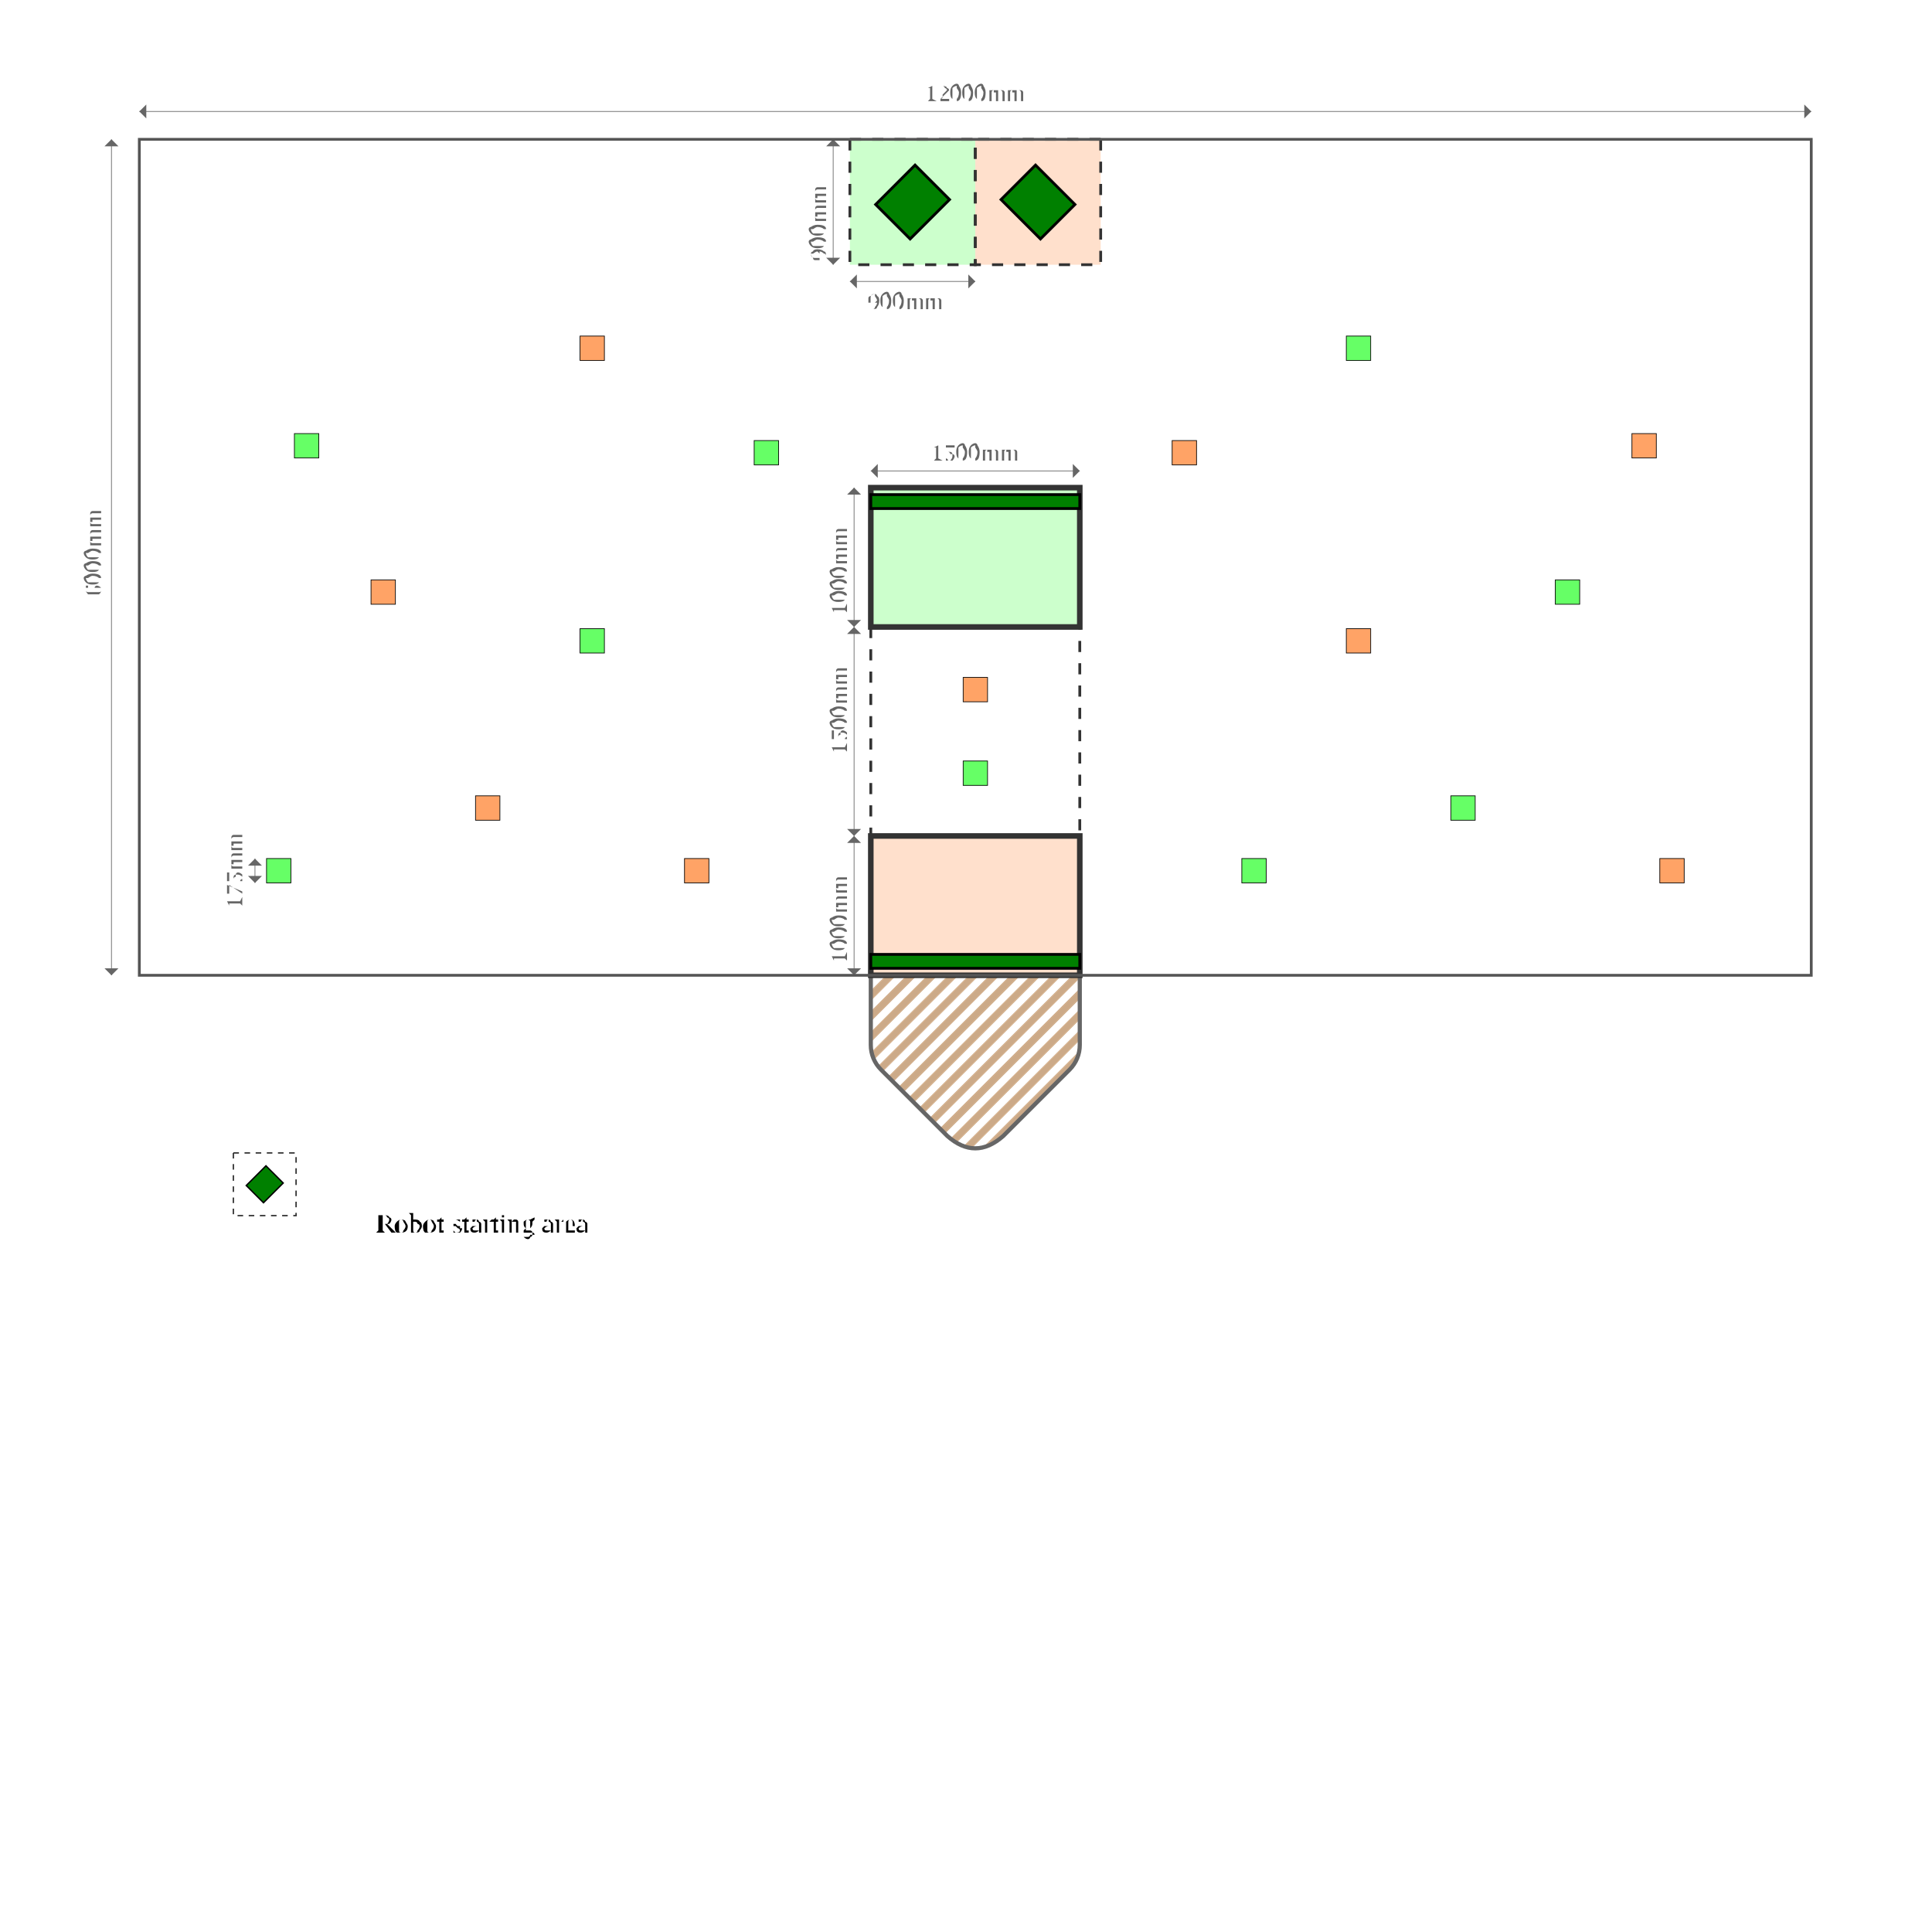
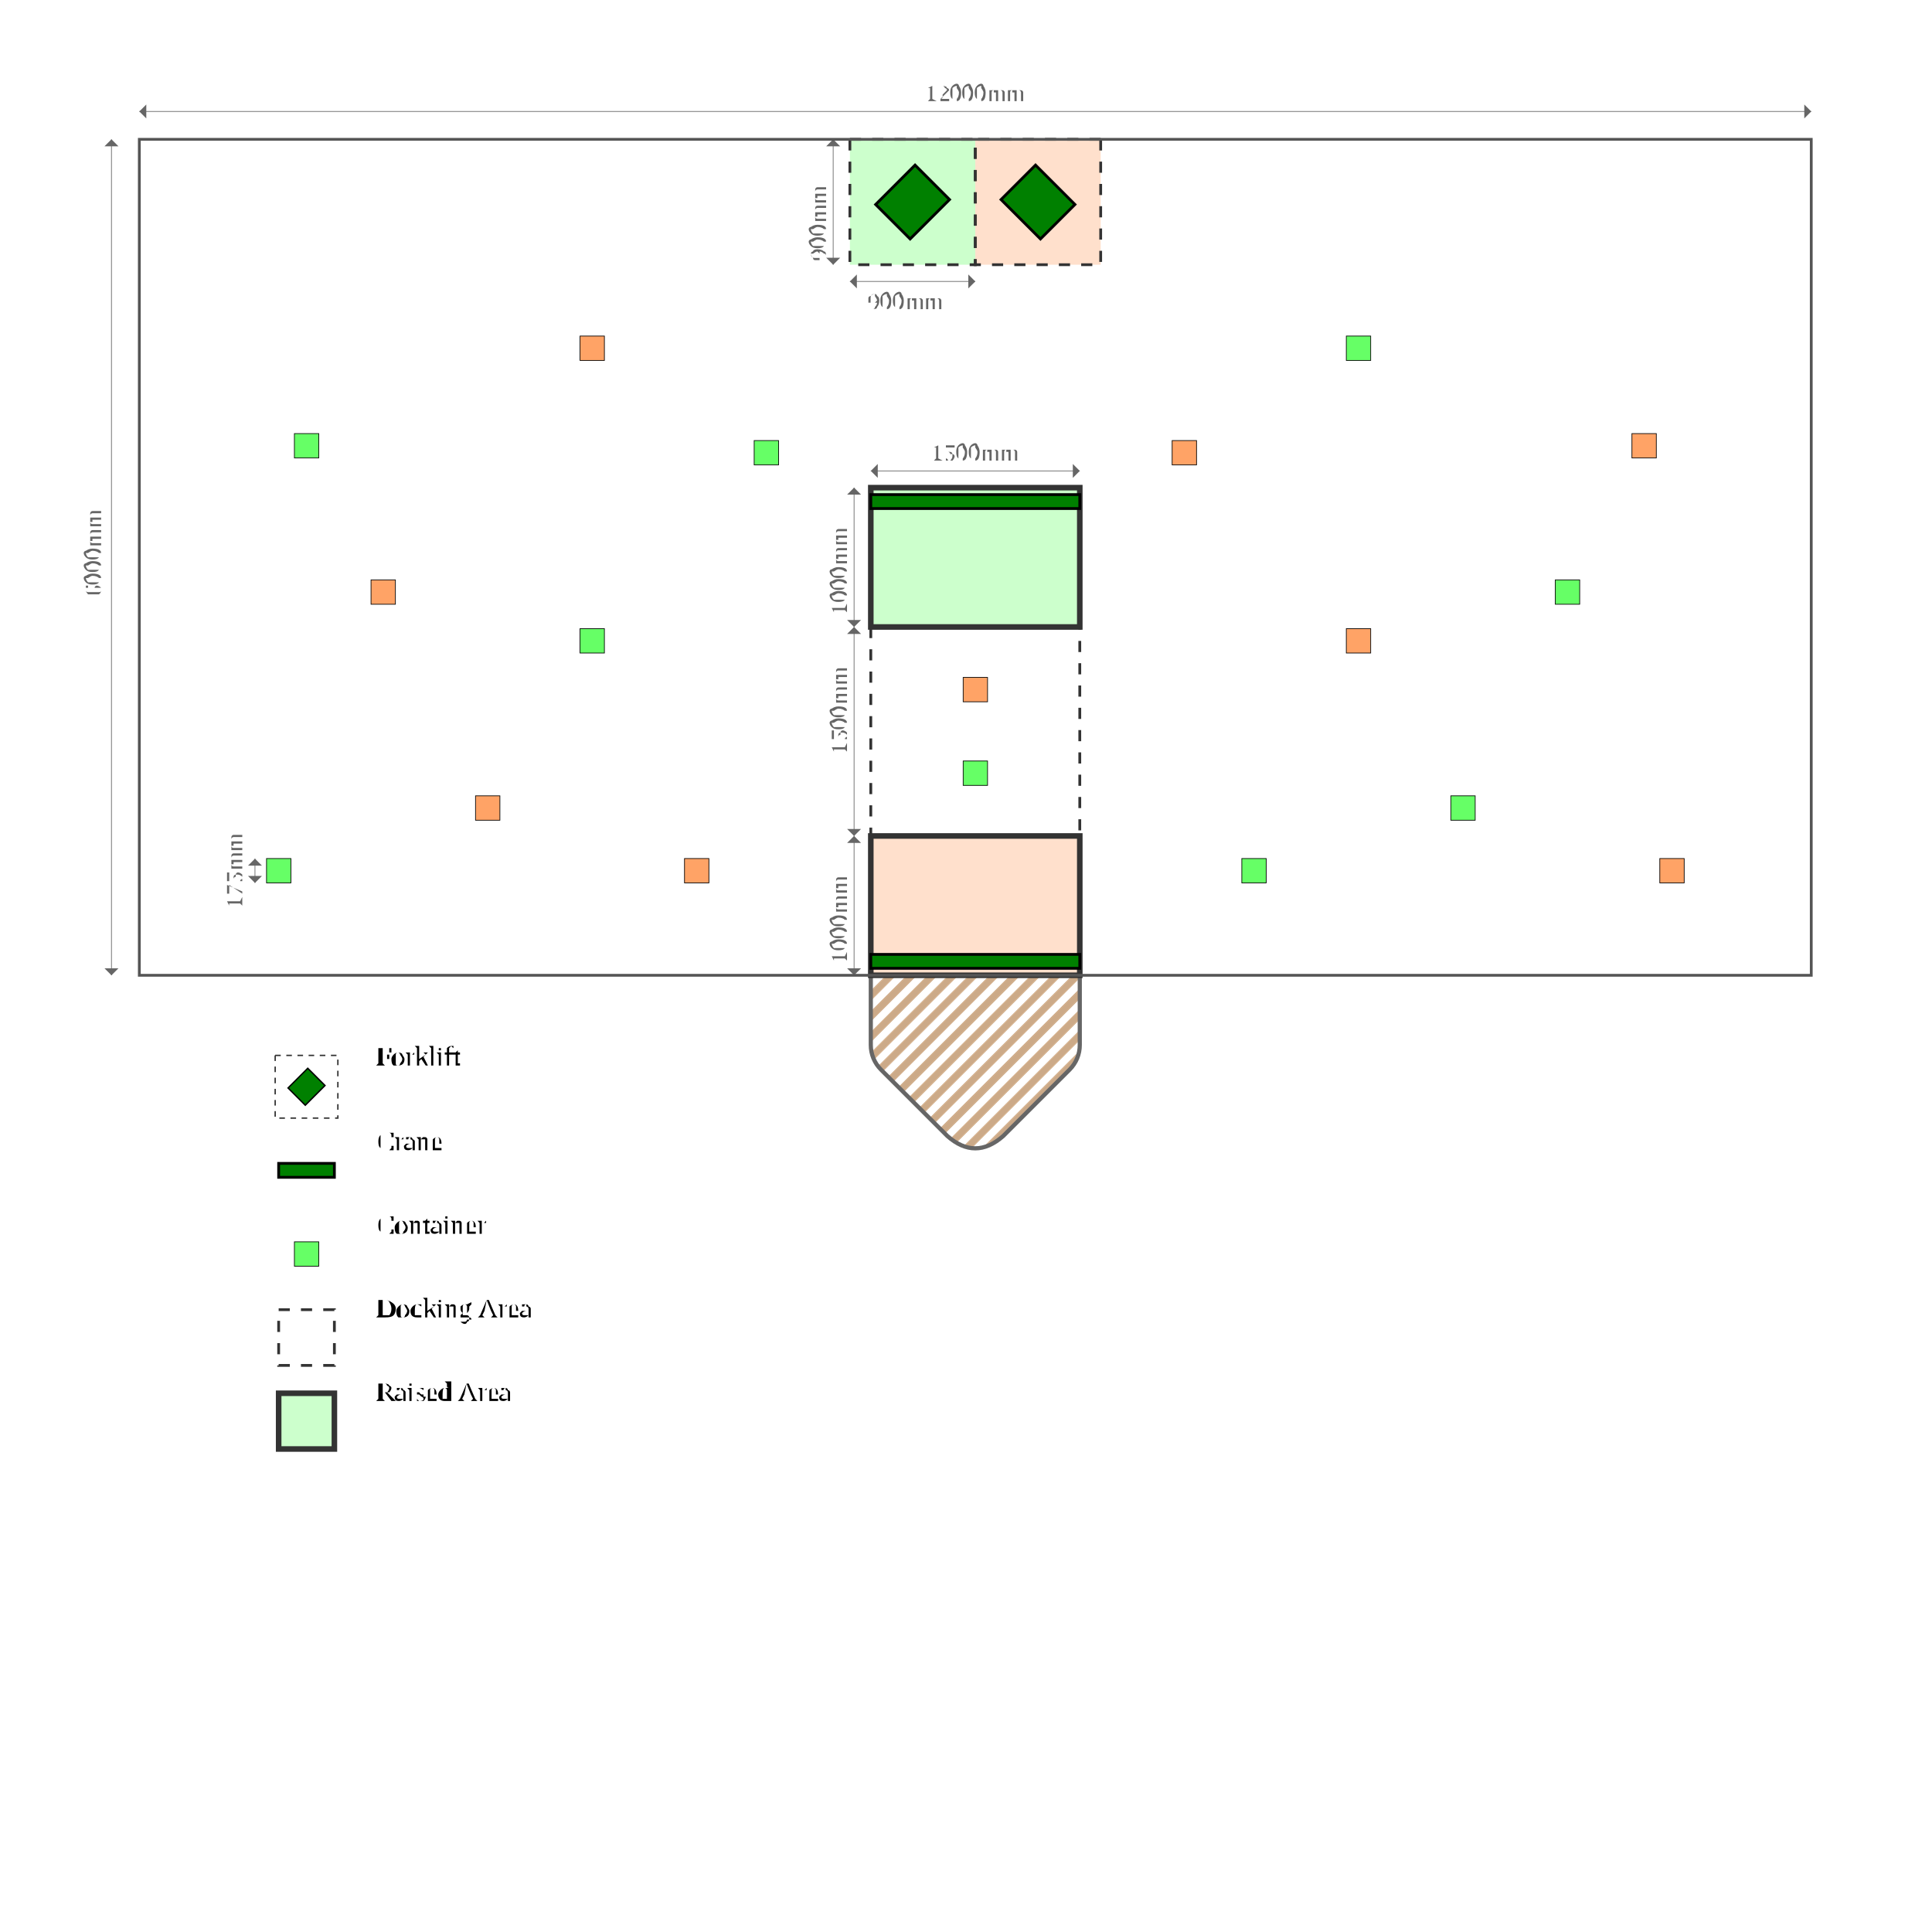
<svg xmlns="http://www.w3.org/2000/svg" xmlns:xlink="http://www.w3.org/1999/xlink" version="1.1" baseProfile="full" width="1040" height="1040">
  <style type="text/css">
    
      .arena-wall {
          fill: none;
          stroke: #555;
          stroke-width: .02;
      }

      .platform {
          fill: #eee;
          stroke: #777;
          stroke-width: .02;
      }

      .robot {
          fill: green;
          fill-opacity: 1;
          stroke: black;
          stroke-width: 0.02;
      }

      .corner {
          fill-opacity: 0.2;
      }
      .corner-0 {
          fill: #00ff00;
      }
      .corner-1 {
          fill: #ff6600;
      }

      .container {
          fill-opacity: 0.6;
          stroke: black;
          stroke-width: 0.005;
      }

      .starting-area {
          stroke: #333;
          stroke-width: 0.02;
          /*stroke-dasharray: 0.141, 0.141;*/
          stroke-dasharray: 0.08 0.08;
          stroke-dashoffset: -50%;
      }

      .docking-area {
          fill: none;
          stroke: #333;
          stroke-width: 0.02;
          stroke-dasharray: 0.08 0.08;
          stroke-dashoffset: -50%;
      }

      .raised-area {
          fill-opacity: 0.2;
          stroke: #333;
          stroke-width: 0.04;
      }

      .prow {
          fill: url(#diagonal-hatch);
          stroke: #666;
          stroke-width: 0.03;
          stroke-linejoin: round;
      }

      .dimension line {
        stroke: #666;
        stroke-width: 0.005;
        marker-start: url(#dimension-arrow-head-start);
        marker-end: url(#dimension-arrow-head-end);
      }

      .dimension text {
        fill: #666;
        font-size: 0.175px;
      }
      .dimension text.above {
        text-anchor: middle;
      }
      .dimension text.left-rotated {
        text-anchor: middle;
        transform: rotate(-90deg);
      }
      .dimension text.left {
        text-anchor: end;
        dominant-baseline: middle;
      }
      .dimension text.right {
        text-anchor: start;
        dominant-baseline: middle;
      }

      .dimension-arrow-head {
        fill: #666;
      }

      .dimension-guide {
        stroke: #666;
        stroke-width: 0.01;
        stroke-dasharray: 0.003 0.04;
        stroke-linecap: round;
        fill: none;
      }

      .legend-label {
        font-size: 0.2px;
        text-anchor: start;
        dominant-baseline: middle;
      }

    
  </style>
  <defs>
    <pattern id="diagonal-hatch" patternUnits="objectBoundingBox" width="1" height="1" patternTransform="scale(0.07) rotate(45)">
      <rect width="0.75" height="2" x="0" y="0" style="fill:#ca8; stroke:none" />
    </pattern>
    <rect width="0.35" height="0.4" x="-0.175" y="-0.2" class="robot" id="robot" />
    <g id="starting-area">
      <rect width="0.9" height="0.9" x="-0.45" y="-0.45" class="starting-area" />
      <g transform="rotate(45)">
        <use xlink:href="#robot" />
      </g>
    </g>
    <rect id="container" width="0.175" height="0.175" x="-0.087" y="-0.087" class="container" />
    <use id="container-0" xlink:href="#container" class="corner-0" />
    <use id="container-1" xlink:href="#container" class="corner-1" />
    <g id="dimension-arrow-head" transform="scale(0.05)">
      <path d="M0,0 L1,1 L1,-1 L0,0" class="dimension-arrow-head" />
    </g>
    <marker id="dimension-arrow-head-start" orient="auto" markerWidth="1" markerHeight="2" refX="0" refY="1" markerUnits="userSpaceOnUse">
      <use xlink:href="#dimension-arrow-head" transform="translate(0 1)" />
    </marker>
    <marker id="dimension-arrow-head-end" orient="auto" markerWidth="1" markerHeight="2" refX="1" refY="1" markerUnits="userSpaceOnUse">
      <use xlink:href="#dimension-arrow-head" transform="translate(1 1) scale(-1 1)" />
    </marker>
  </defs>
  <rect width="100%" height="100%" fill="white" />
  <g id="arena-space" transform="scale(75)">
    <g id="arena" transform="translate(1 1)">
      <use class="corner corner-0" xlink:href="#starting-area" transform="translate(5.55 0.45)" />
      <use class="corner corner-1" xlink:href="#starting-area" transform="translate(6.45 0.45) rotate(90)" />
      <g class="dimension" transform="translate(6 0) translate(-0.9 1.02)">
        <line x1="0" y1="0" x2="0.9" y2="0" />
        <text x="0.4" y="0.2" class="above">900mm</text>
      </g>
      <g class="dimension" transform="translate(6 0) translate(-1.02 0)">
        <line x1="0" y1="0.9" x2="0" y2="0" />
        <text x="-0.6" y="-0.05" class="left-rotated">900mm</text>
      </g>
      <path d="M5.25,6 V6.5 A0.25 0.25 45 0 0 5.323 6.677 L5.8 7.154 Q6 7.33 6.2 7.154 L6.677 6.677 A0.25 0.25 45 0 0 6.75,6.5 V6" class="prow" />
      <rect width="1.5" height="1" x="5.25" y="5" class="raised-area corner-1" />
      <rect width="1.5" height="1.5" x="5.25" y="3.5" class="docking-area" />
      <rect width="1.5" height="1" x="5.25" y="2.5" class="raised-area corner-0" />
      <g class="dimension" transform="translate(6 5) translate(-0.87 0)">
        <line x1="0" y1="1" x2="0" y2="0" />
        <text x="-0.6" y="-0.05" class="left-rotated">1000mm</text>
      </g>
      <g class="dimension" transform="translate(6 3.5) translate(-0.87 0)">
        <line x1="0" y1="1.5" x2="0" y2="0" />
        <text x="-0.6" y="-0.05" class="left-rotated">1500mm</text>
      </g>
      <g class="dimension" transform="translate(6 2.5) translate(-0.87 0)">
        <line x1="0" y1="1" x2="0" y2="0" />
        <text x="-0.6" y="-0.05" class="left-rotated">1000mm</text>
      </g>
      <g class="dimension" transform="translate(6 2.38)">
        <line x1="-0.75" y1="0" x2="0.75" y2="0" />
        <text x="0" y="-0.075" class="above">1500mm</text>
      </g>
      <g transform="translate(6, 3) scale(1 -1)">
        <use xlink:href="#container-0" transform="translate(-5 -2.25)" />
        <use xlink:href="#container-1" transform="translate(-3.5 -1.8)" />
        <use xlink:href="#container-1" transform="translate(-2 -2.25)" />
        <use xlink:href="#container-1" transform="translate(-4.25 -0.25)" />
        <use xlink:href="#container-0" transform="translate(-2.75 -0.6)" />
        <use xlink:href="#container-0" transform="translate(-4.8 0.8)" />
        <use xlink:href="#container-1" transform="translate(-2.75 1.5)" />
        <use xlink:href="#container-0" transform="translate(-1.5 0.75)" />
        <use xlink:href="#container-1" transform="translate(5 -2.25)" />
        <use xlink:href="#container-0" transform="translate(3.5 -1.8)" />
        <use xlink:href="#container-0" transform="translate(2 -2.25)" />
        <use xlink:href="#container-0" transform="translate(4.25 -0.25)" />
        <use xlink:href="#container-1" transform="translate(2.75 -0.6)" />
        <use xlink:href="#container-1" transform="translate(4.8 0.8)" />
        <use xlink:href="#container-0" transform="translate(2.75 1.5)" />
        <use xlink:href="#container-1" transform="translate(1.5 0.75)" />
        <use xlink:href="#container-0" transform="translate(0 -1.55)" />
        <use xlink:href="#container-1" transform="translate(0 -0.95)" />
      </g>
      <g class="dimension" transform="translate(6, 3)">
        <line x1="-5.17" y1="2.337" x2="-5.17" y2="2.163" />
        <g transform="translate(-5.14 2.25)">
          <text class="left-rotated" x="0.0" y="-0.12">175mm</text>
        </g>
      </g>
      <rect width="1.5" height="0.1" x="5.25" y="2.55" class="robot" />
      <rect width="1.5" height="0.1" x="5.25" y="5.85" class="robot" />
      <rect width="12" height="6" x="0" y="0" class="arena-wall" />
      <g class="dimension" transform="translate(6 -0.2)">
        <line x1="-6" y1="0" x2="6" y2="0" />
        <text x="0" y="-0.075" class="above">12000mm</text>
      </g>
      <g class="dimension" transform="translate(-0.2 3)">
        <line x1="0" y1="-3" x2="0" y2="3" />
        <text x="0.03" y="-0.075" class="left-rotated">6000mm</text>
      </g>
    </g>
-     <g id="legend" transform="translate(2.2 8.8)">
+     <g id="legend" transform="translate(2.2 7.8)">
      <g transform="translate(0 0)">
-         <use fill="none" xlink:href="#starting-area" transform="scale(0.5) translate(-0.6 -0.6)" />
-         <text x="0.5" y="0" class="legend-label">Robot starting area</text>
+         <use fill="none" xlink:href="#starting-area" transform="scale(0.5)" />
+         <text x="0.5" y="-0.2" class="legend-label">Forklift</text>
+       </g>
+       <g transform="translate(0 0.6)">
+         <rect class="robot" width="0.4" height="0.1" x="-0.2" y="-0.05" />
+         <text x="0.5" y="-0.19" class="legend-label">Crane</text>
+       </g>
+       <g transform="translate(0 1.2)">
+         <use xlink:href="#container-0" />
+         <text x="0.5" y="-0.19" class="legend-label">Container</text>
+       </g>
+       <g transform="translate(0 1.8)">
+         <rect width="0.4" height="0.4" x="-0.2" y="-0.2" class="docking-area" />
+         <text x="0.5" y="-0.19" class="legend-label">Docking Area</text>
+       </g>
+       <g transform="translate(0 2.4)">
+         <rect width="0.4" height="0.4" x="-0.2" y="-0.2" class="raised-area corner-0" />
+         <text x="0.5" y="-0.19" class="legend-label">Raised Area</text>
      </g>
    </g>
  </g>
</svg>
